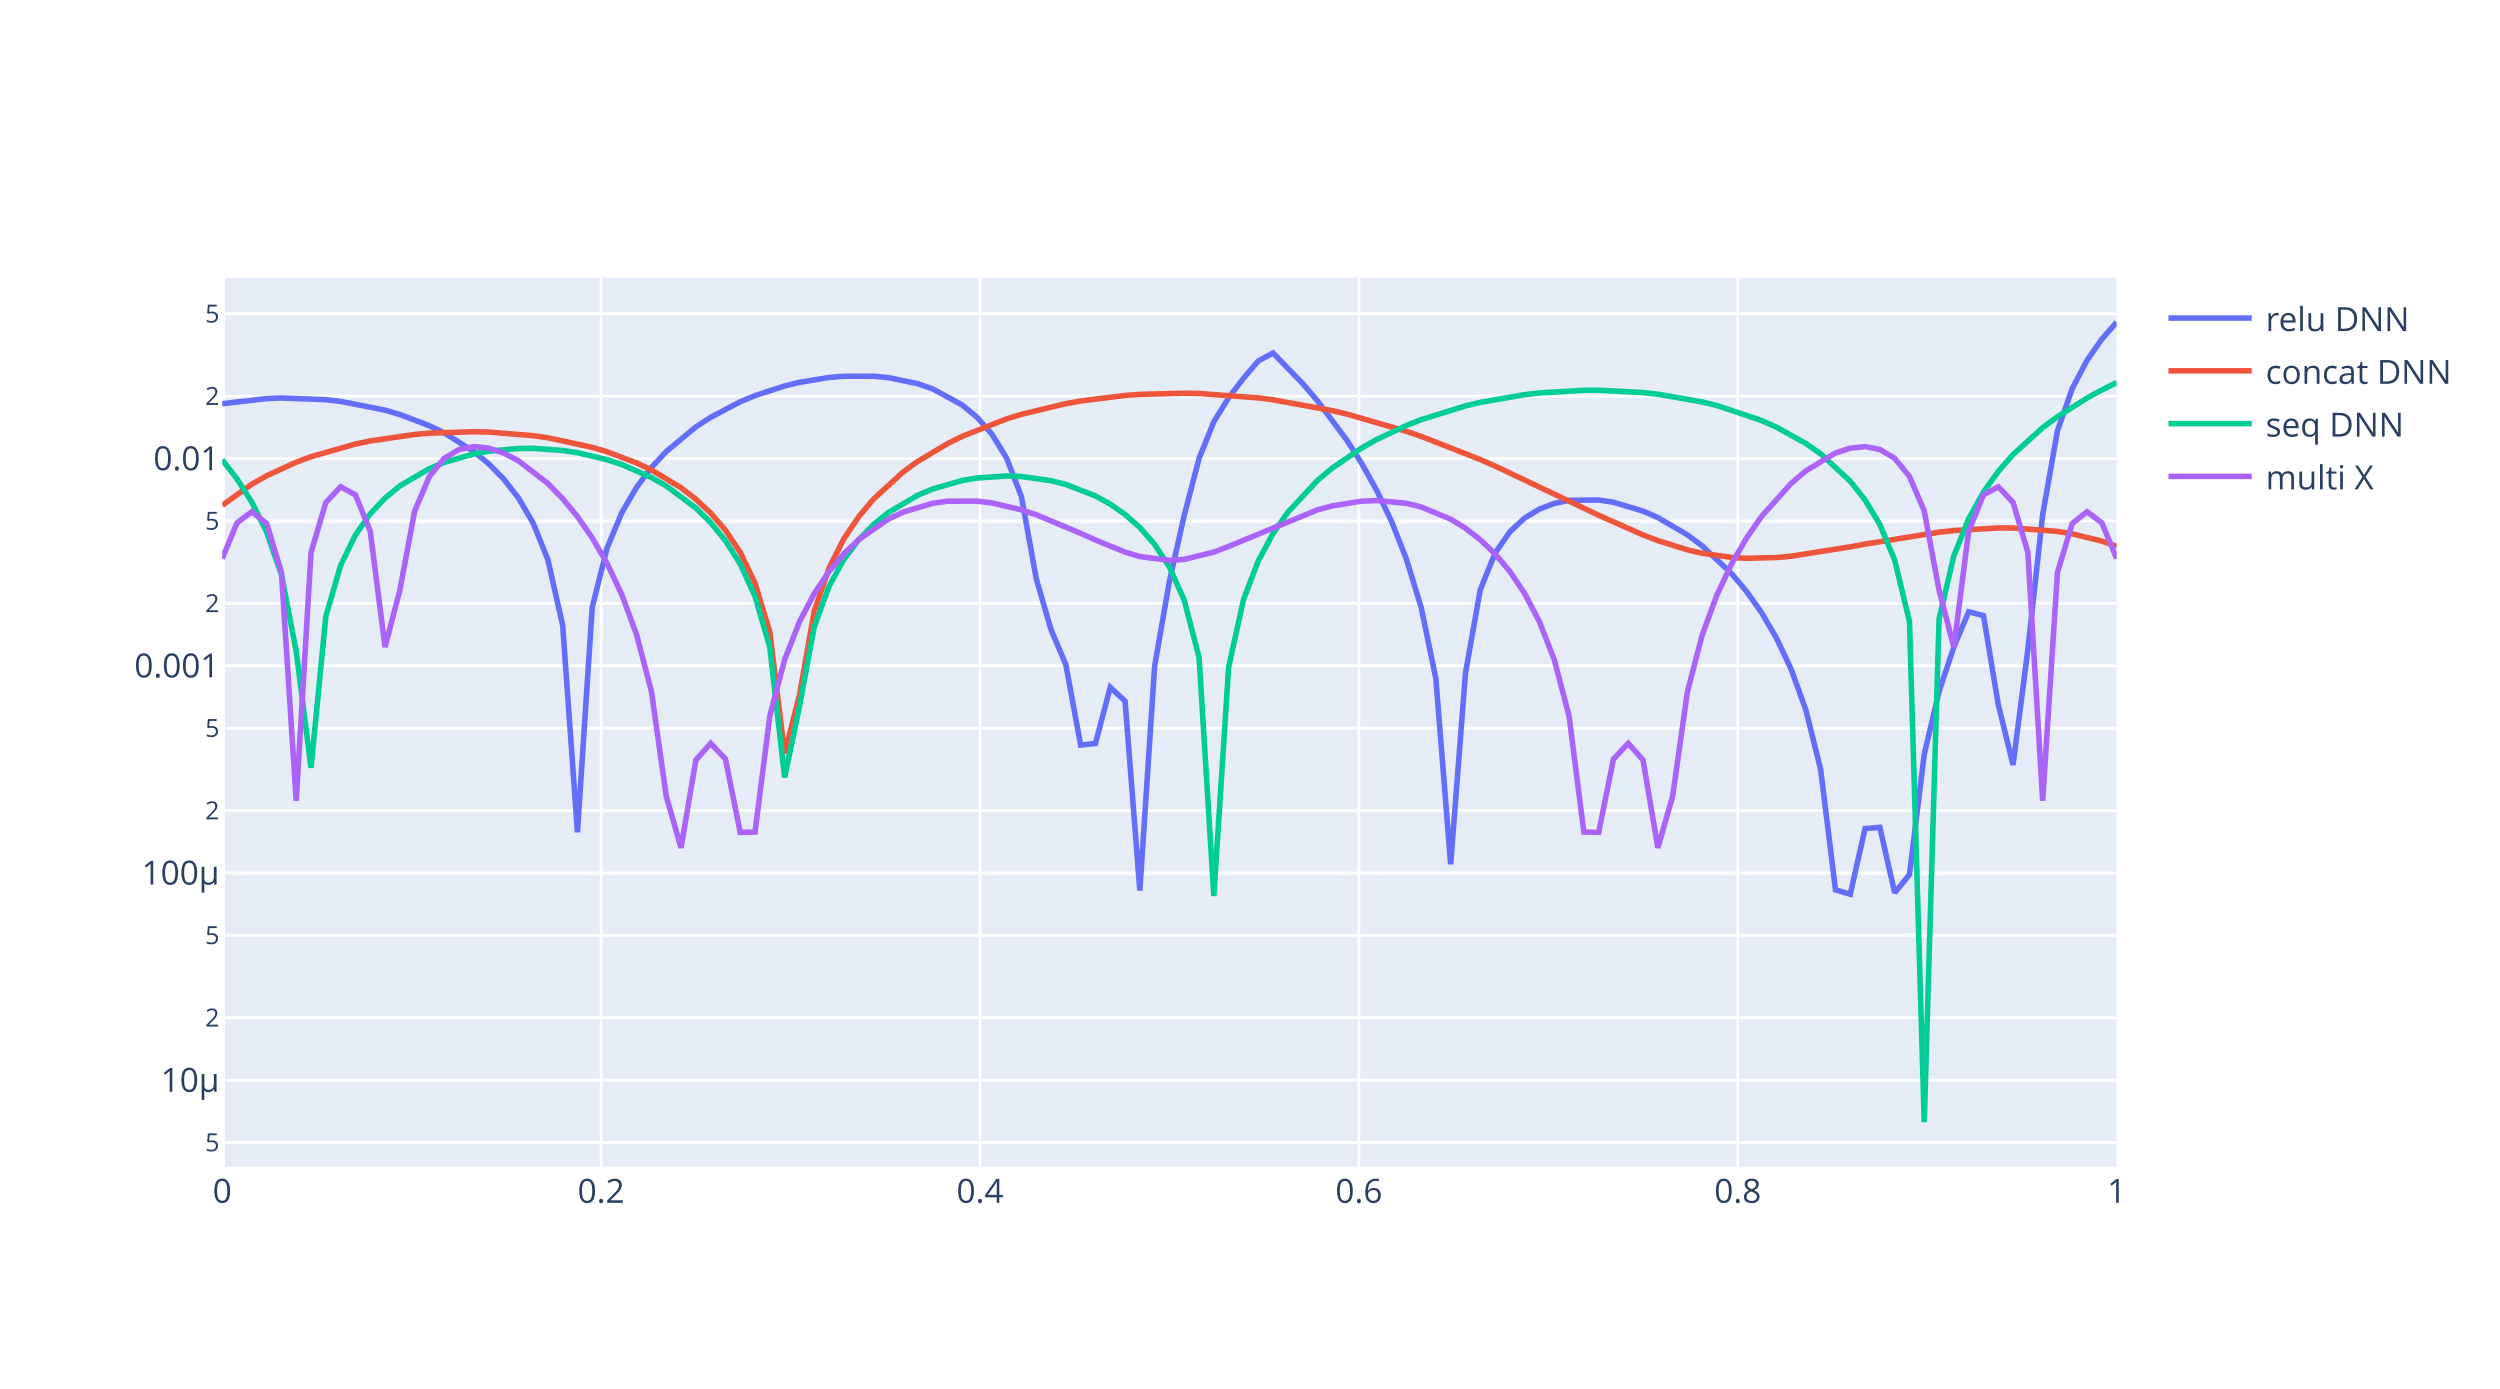
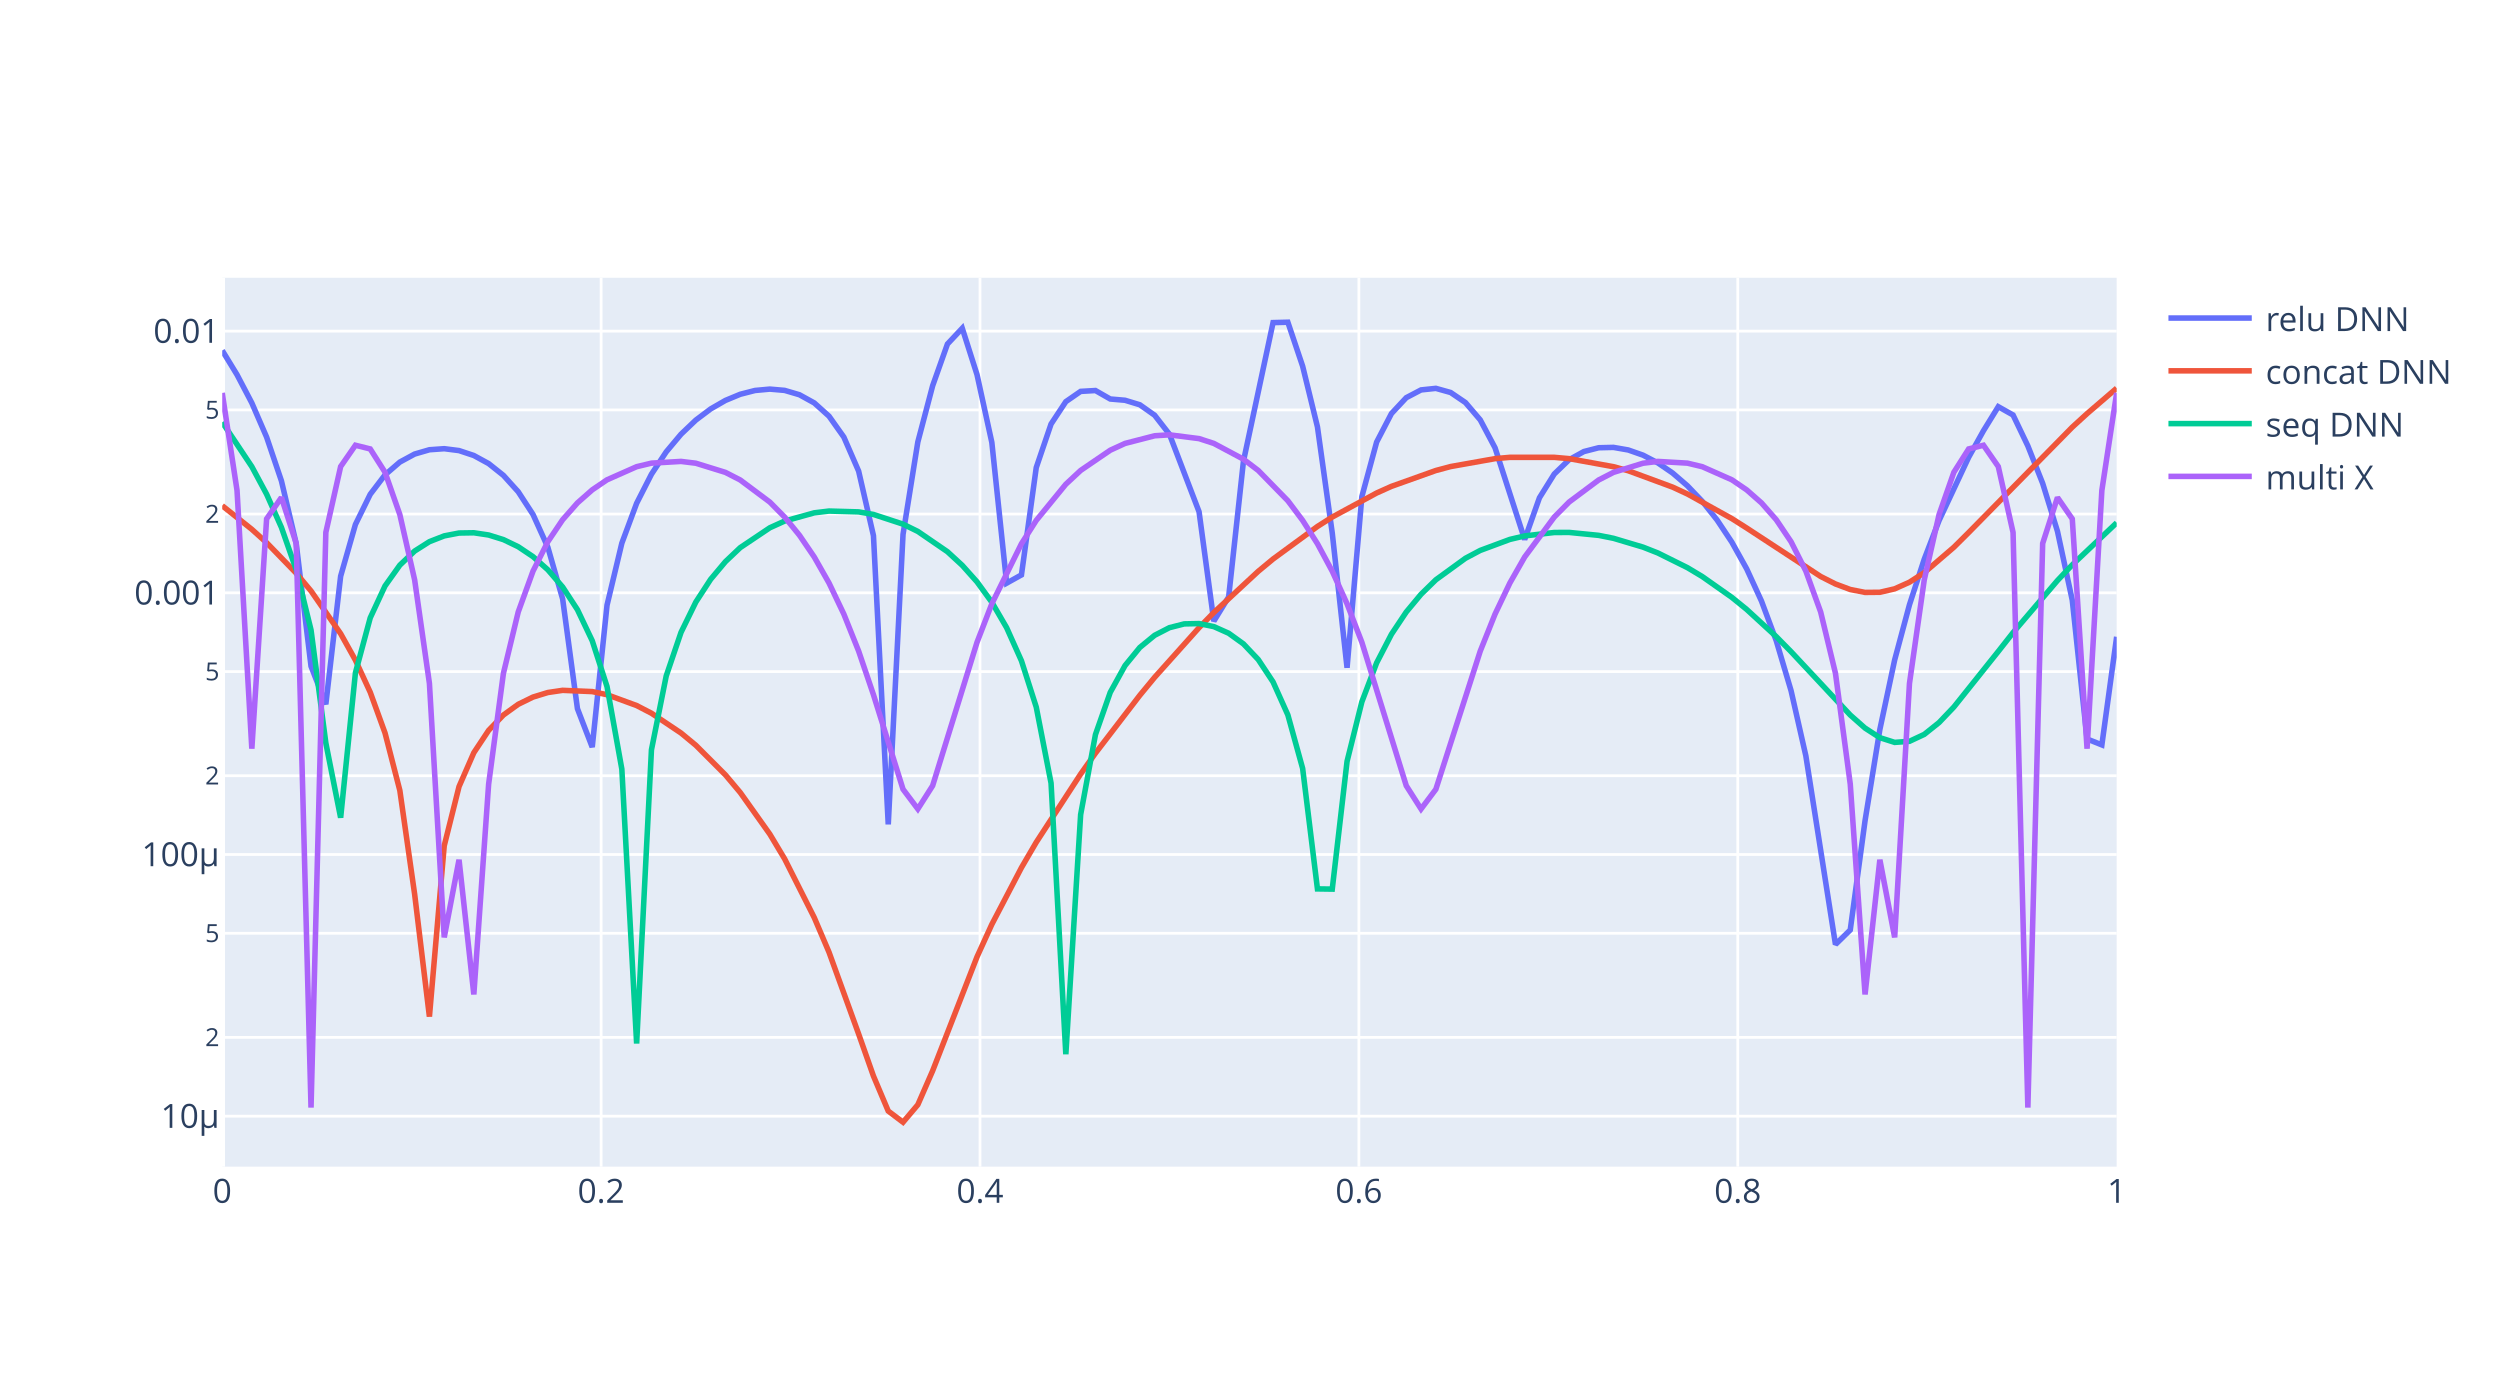
<svg xmlns="http://www.w3.org/2000/svg" class="main-svg" width="900" height="500" viewBox="0 0 900 500">
  <rect x="0" y="0" width="900" height="500" style="fill: rgb(255, 255, 255); fill-opacity: 1;" />
-   <defs id="defs-dfa56a">
+   <defs id="defs-b5cc81">
    <g class="clips">
-       <clipPath id="clipdfa56axyplot" class="plotclip">
+       <clipPath id="clipb5cc81xyplot" class="plotclip">
        <rect width="682" height="320" />
      </clipPath>
-       <clipPath class="axesclip" id="clipdfa56ax">
+       <clipPath class="axesclip" id="clipb5cc81x">
        <rect x="80" y="0" width="682" height="500" />
      </clipPath>
-       <clipPath class="axesclip" id="clipdfa56ay">
+       <clipPath class="axesclip" id="clipb5cc81y">
        <rect x="0" y="100" width="900" height="320" />
      </clipPath>
-       <clipPath class="axesclip" id="clipdfa56axy">
+       <clipPath class="axesclip" id="clipb5cc81xy">
        <rect x="80" y="100" width="682" height="320" />
      </clipPath>
    </g>
    <g class="gradients" />
  </defs>
  <g class="bglayer">
    <rect class="bg" x="80" y="100" width="682" height="320" style="fill: rgb(229, 236, 246); fill-opacity: 1; stroke-width: 0;" />
  </g>
  <g class="layer-below">
    <g class="imagelayer" />
    <g class="shapelayer" />
  </g>
  <g class="cartesianlayer">
    <g class="subplot xy">
      <g class="layer-subplot">
        <g class="shapelayer" />
        <g class="imagelayer" />
      </g>
      <g class="gridlayer">
        <g class="x">
          <path class="xgrid crisp" transform="translate(216.4,0)" d="M0,100v320" style="stroke: rgb(255, 255, 255); stroke-opacity: 1; stroke-width: 1px;" />
          <path class="xgrid crisp" transform="translate(352.8,0)" d="M0,100v320" style="stroke: rgb(255, 255, 255); stroke-opacity: 1; stroke-width: 1px;" />
          <path class="xgrid crisp" transform="translate(489.2,0)" d="M0,100v320" style="stroke: rgb(255, 255, 255); stroke-opacity: 1; stroke-width: 1px;" />
          <path class="xgrid crisp" transform="translate(625.6,0)" d="M0,100v320" style="stroke: rgb(255, 255, 255); stroke-opacity: 1; stroke-width: 1px;" />
        </g>
        <g class="y">
-           <path class="ygrid crisp" transform="translate(0,411.3)" d="M80,0h682" style="stroke: rgb(255, 255, 255); stroke-opacity: 1; stroke-width: 1px;" />
-           <path class="ygrid crisp" transform="translate(0,388.85)" d="M80,0h682" style="stroke: rgb(255, 255, 255); stroke-opacity: 1; stroke-width: 1px;" />
-           <path class="ygrid crisp" transform="translate(0,366.4)" d="M80,0h682" style="stroke: rgb(255, 255, 255); stroke-opacity: 1; stroke-width: 1px;" />
-           <path class="ygrid crisp" transform="translate(0,336.71)" d="M80,0h682" style="stroke: rgb(255, 255, 255); stroke-opacity: 1; stroke-width: 1px;" />
-           <path class="ygrid crisp" transform="translate(0,314.26)" d="M80,0h682" style="stroke: rgb(255, 255, 255); stroke-opacity: 1; stroke-width: 1px;" />
-           <path class="ygrid crisp" transform="translate(0,291.81)" d="M80,0h682" style="stroke: rgb(255, 255, 255); stroke-opacity: 1; stroke-width: 1px;" />
-           <path class="ygrid crisp" transform="translate(0,262.13)" d="M80,0h682" style="stroke: rgb(255, 255, 255); stroke-opacity: 1; stroke-width: 1px;" />
-           <path class="ygrid crisp" transform="translate(0,239.67)" d="M80,0h682" style="stroke: rgb(255, 255, 255); stroke-opacity: 1; stroke-width: 1px;" />
-           <path class="ygrid crisp" transform="translate(0,217.22)" d="M80,0h682" style="stroke: rgb(255, 255, 255); stroke-opacity: 1; stroke-width: 1px;" />
-           <path class="ygrid crisp" transform="translate(0,187.54)" d="M80,0h682" style="stroke: rgb(255, 255, 255); stroke-opacity: 1; stroke-width: 1px;" />
-           <path class="ygrid crisp" transform="translate(0,165.08)" d="M80,0h682" style="stroke: rgb(255, 255, 255); stroke-opacity: 1; stroke-width: 1px;" />
-           <path class="ygrid crisp" transform="translate(0,142.63)" d="M80,0h682" style="stroke: rgb(255, 255, 255); stroke-opacity: 1; stroke-width: 1px;" />
-           <path class="ygrid crisp" transform="translate(0,112.95)" d="M80,0h682" style="stroke: rgb(255, 255, 255); stroke-opacity: 1; stroke-width: 1px;" />
+           <path class="ygrid crisp" transform="translate(0,401.82)" d="M80,0h682" style="stroke: rgb(255, 255, 255); stroke-opacity: 1; stroke-width: 1px;" />
+           <path class="ygrid crisp" transform="translate(0,373.46)" d="M80,0h682" style="stroke: rgb(255, 255, 255); stroke-opacity: 1; stroke-width: 1px;" />
+           <path class="ygrid crisp" transform="translate(0,335.98)" d="M80,0h682" style="stroke: rgb(255, 255, 255); stroke-opacity: 1; stroke-width: 1px;" />
+           <path class="ygrid crisp" transform="translate(0,307.62)" d="M80,0h682" style="stroke: rgb(255, 255, 255); stroke-opacity: 1; stroke-width: 1px;" />
+           <path class="ygrid crisp" transform="translate(0,279.26)" d="M80,0h682" style="stroke: rgb(255, 255, 255); stroke-opacity: 1; stroke-width: 1px;" />
+           <path class="ygrid crisp" transform="translate(0,241.77)" d="M80,0h682" style="stroke: rgb(255, 255, 255); stroke-opacity: 1; stroke-width: 1px;" />
+           <path class="ygrid crisp" transform="translate(0,213.42)" d="M80,0h682" style="stroke: rgb(255, 255, 255); stroke-opacity: 1; stroke-width: 1px;" />
+           <path class="ygrid crisp" transform="translate(0,185.06)" d="M80,0h682" style="stroke: rgb(255, 255, 255); stroke-opacity: 1; stroke-width: 1px;" />
+           <path class="ygrid crisp" transform="translate(0,147.57)" d="M80,0h682" style="stroke: rgb(255, 255, 255); stroke-opacity: 1; stroke-width: 1px;" />
+           <path class="ygrid crisp" transform="translate(0,119.21)" d="M80,0h682" style="stroke: rgb(255, 255, 255); stroke-opacity: 1; stroke-width: 1px;" />
        </g>
      </g>
      <g class="zerolinelayer">
        <path class="xzl zl crisp" transform="translate(80,0)" d="M0,100v320" style="stroke: rgb(255, 255, 255); stroke-opacity: 1; stroke-width: 2px;" />
      </g>
      <path class="xlines-below" />
      <path class="ylines-below" />
      <g class="overlines-below" />
      <g class="xaxislayer-below" />
      <g class="yaxislayer-below" />
      <g class="overaxes-below" />
-       <g class="plot" transform="translate(80, 100)" clip-path="url('#clipdfa56axyplot')">
+       <g class="plot" transform="translate(80, 100)" clip-path="url('#clipb5cc81xyplot')">
        <g class="scatterlayer mlayer">
-           <g class="trace scatter trace870545" style="stroke-miterlimit: 2; opacity: 1;">
-             <g class="fills" />
-             <g class="errorbars" />
-             <g class="lines">
-               <path class="js-line" d="M0,45.33L15.98,43.48L21.31,43.28L37.3,43.89L42.63,44.5L58.61,47.66L63.94,49.22L74.59,53.27L79.92,55.85L90.58,62.56L95.91,66.95L101.23,72.34L106.56,79.16L111.89,88.23L117.22,101.43L122.55,125.07L127.88,199.64L133.2,118.63L138.53,97.34L143.86,84.54L149.19,75.38L154.52,68.29L159.84,62.55L170.5,53.7L175.83,50.23L186.48,44.64L191.81,42.42L202.47,38.94L207.8,37.64L218.45,35.89L223.78,35.44L234.44,35.44L239.77,35.94L250.42,38.15L255.75,40L266.41,45.8L271.73,50.22L277.06,56.27L282.39,64.95L287.72,78.8L293.05,108.33L298.38,126.69L303.7,139.27L309.03,168.23L314.36,167.64L319.69,147.43L325.02,152.38L330.34,220.61L335.67,139.79L341,109.19L346.33,85.5L351.66,65.06L356.98,51.81L362.31,43.18L367.64,36.2L372.97,29.95L378.3,27.07L388.95,38.09L394.28,44.3L404.94,58.57L410.27,66.95L415.59,76.5L420.92,87.63L426.25,101.12L431.58,118.53L436.91,144.29L442.23,211.16L447.56,142.39L452.89,112.3L458.22,99.16L463.55,91.44L468.88,86.49L474.2,83.26L479.53,81.24L484.86,80.12L495.52,80L500.84,80.82L511.5,83.99L516.83,86.32L527.48,92.56L532.81,96.54L543.47,106.61L548.8,112.97L554.13,120.5L559.45,129.57L564.78,140.84L570.11,155.59L575.44,177.05L580.77,220.33L586.09,221.94L591.42,198.28L596.75,197.86L602.08,221.4L607.41,214.84L612.73,171.53L618.06,148.96L623.39,132.91L628.72,120.25L634.05,121.61L639.38,153.65L644.7,175.35L650.03,133.83L655.36,85.25L660.69,55.04L666.02,39.86L671.34,29.7L676.67,22.08L682,16" style="vector-effect: non-scaling-stroke; fill: none; stroke: rgb(99, 110, 250); stroke-opacity: 1; stroke-width: 2px; opacity: 1;" />
-             </g>
-             <g class="points" />
-             <g class="text" />
-           </g>
-           <g class="trace scatter trace88d7f9" style="stroke-miterlimit: 2; opacity: 1;">
-             <g class="fills" />
-             <g class="errorbars" />
-             <g class="lines">
-               <path class="js-line" d="M0,81.93L10.66,74.3L15.98,71.28L26.64,66.39L31.97,64.4L47.95,59.85L53.28,58.74L69.27,56.4L74.59,55.93L90.58,55.42L95.91,55.54L111.89,56.84L117.22,57.6L133.2,61.05L138.53,62.64L149.19,66.66L154.52,69.18L165.17,75.59L170.5,79.71L175.83,84.69L181.16,90.87L186.48,98.86L191.81,109.93L197.14,127.55L202.47,171.28L207.8,150.26L213.13,119.98L218.45,104.48L223.78,93.98L229.11,86.05L234.44,79.7L245.09,69.95L250.42,66.08L261.08,59.72L266.41,57.08L282.39,50.79L287.72,49.15L303.7,45.31L309.03,44.36L325.02,42.36L330.34,41.97L346.33,41.55L351.66,41.65L372.97,43.24L378.3,43.93L399.61,47.83L404.94,49.09L426.25,55.27L431.58,57.09L452.89,65.44L458.22,67.77L490.19,82.95L495.52,85.5L511.5,92.58L516.83,94.61L527.48,97.95L532.81,99.18L543.47,100.7L548.8,100.99L559.45,100.72L564.78,100.23L586.09,96.87L591.42,95.88L618.06,91.58L623.39,91L639.38,90.06L644.7,90.08L660.69,91.3L666.02,92.18L676.67,94.81L682,96.67" style="vector-effect: non-scaling-stroke; fill: none; stroke: rgb(239, 85, 59); stroke-opacity: 1; stroke-width: 2px; opacity: 1;" />
-             </g>
-             <g class="points" />
-             <g class="text" />
-           </g>
-           <g class="trace scatter trace0d055a" style="stroke-miterlimit: 2; opacity: 1;">
-             <g class="fills" />
-             <g class="errorbars" />
-             <g class="lines">
-               <path class="js-line" d="M0,65.54L5.33,72.42L10.66,80.79L15.98,91.56L21.31,106.85L26.64,134.47L31.97,176.41L37.3,121.91L42.63,103.55L47.95,92.6L53.28,85L58.61,79.33L63.94,74.93L74.59,68.69L79.92,66.48L90.58,63.41L95.91,62.44L106.56,61.46L111.89,61.41L122.55,62.16L127.88,62.97L138.53,65.49L143.86,67.24L154.52,71.91L159.84,74.94L170.5,82.87L175.83,88.11L181.16,94.63L186.48,103.04L191.81,114.66L197.14,133.08L202.47,179.86L207.8,154.33L213.13,125.66L218.45,111.07L223.78,101.41L229.11,94.33L234.44,88.87L239.77,84.54L250.42,78.27L255.75,76.03L266.41,72.98L271.73,72.07L282.39,71.36L287.72,71.55L298.38,73.04L303.7,74.4L314.36,78.54L319.69,81.49L325.02,85.2L330.34,89.91L335.67,95.99L341,104.19L346.33,116.09L351.66,136.65L356.98,222.57L362.31,140.19L367.64,115.95L372.97,101.96L378.3,92.06L383.63,84.41L394.28,72.97L399.61,68.51L410.27,61.23L415.59,58.23L426.25,53.2L431.58,51.09L447.56,46.12L452.89,44.86L468.88,42.07L474.2,41.46L490.19,40.52L495.52,40.5L511.5,41.33L516.83,41.91L532.81,44.7L538.14,46.01L554.13,51.37L559.45,53.74L570.11,59.65L575.44,63.39L586.09,73.22L591.42,79.97L596.75,88.85L602.08,101.59L607.41,123.72L612.73,304L618.06,122.8L623.39,100.11L628.72,86.72L634.05,77.16L639.38,69.72L644.7,63.61L655.36,53.96L660.69,50.01L671.34,43.29L676.67,40.39L682,37.73" style="vector-effect: non-scaling-stroke; fill: none; stroke: rgb(0, 204, 150); stroke-opacity: 1; stroke-width: 2px; opacity: 1;" />
-             </g>
-             <g class="points" />
-             <g class="text" />
-           </g>
-           <g class="trace scatter traceec8958" style="stroke-miterlimit: 2; opacity: 1;">
-             <g class="fills" />
-             <g class="errorbars" />
-             <g class="lines">
-               <path class="js-line" d="M0,101.09L5.33,88.23L10.66,84.22L15.98,88.42L21.31,106.05L26.64,188.28L31.97,98.9L37.3,80.87L42.63,75.24L47.95,78.14L53.28,91.21L58.61,132.96L63.94,112.47L69.27,83.97L74.59,71.5L79.92,65L85.25,61.81L90.58,60.79L95.91,61.32L101.23,63.07L106.56,65.83L117.22,74.04L122.55,79.5L127.88,85.96L133.2,93.62L138.53,102.8L143.86,114.07L149.19,128.55L154.52,148.96L159.84,186.59L165.17,205.23L170.5,173.64L175.83,167.6L181.16,173.26L186.48,199.65L191.81,199.55L197.14,157.72L202.47,137.47L207.8,123.83L213.13,113.67L218.45,105.73L223.78,99.39L229.11,94.28L239.77,86.9L245.09,84.37L255.75,81.19L261.08,80.44L271.73,80.41L277.06,81.06L287.72,83.55L293.05,85.31L309.03,92L314.36,94.41L325.02,98.74L330.34,100.35L341,101.74L346.33,101.38L356.98,98.74L362.31,96.7L394.28,83.55L399.61,82.12L410.27,80.41L415.59,80.19L426.25,81.19L431.58,82.49L442.23,86.9L447.56,90.17L452.89,94.28L458.22,99.39L463.55,105.73L468.88,113.67L474.2,123.83L479.53,137.47L484.86,157.72L490.19,199.55L495.52,199.65L500.84,173.26L506.17,167.6L511.5,173.64L516.83,205.23L522.16,186.59L527.48,148.96L532.81,128.55L538.14,114.07L543.47,102.8L548.8,93.62L554.13,85.96L564.78,74.04L570.11,69.5L580.77,63.07L586.09,61.32L591.42,60.79L596.75,61.81L602.08,65L607.41,71.5L612.73,83.97L618.06,112.47L623.39,132.96L628.72,91.21L634.05,78.14L639.38,75.24L644.7,80.87L650.03,98.9L655.36,188.28L660.69,106.05L666.02,88.42L671.34,84.22L676.67,88.23L682,101.09" style="vector-effect: non-scaling-stroke; fill: none; stroke: rgb(171, 99, 250); stroke-opacity: 1; stroke-width: 2px; opacity: 1;" />
+           <g class="trace scatter trace5b2fd8" style="stroke-miterlimit: 2; opacity: 1;">
+             <g class="fills" />
+             <g class="errorbars" />
+             <g class="lines">
+               <path class="js-line" d="M0,26.17L5.33,34.9L10.66,45.07L15.98,57.36L21.31,73.11L26.64,95.71L31.97,139.85L37.3,153.53L42.63,107.43L47.95,88.81L53.28,77.95L58.61,70.95L63.94,66.35L69.27,63.46L74.59,61.91L79.92,61.53L85.25,62.21L90.58,63.98L95.91,66.89L101.23,71.13L106.56,77.03L111.89,85.22L117.22,96.99L122.55,115.62L127.88,155.13L133.2,168.96L138.53,117.87L143.86,95.55L149.19,81.18L154.52,70.72L159.84,62.67L165.17,56.31L170.5,51.23L175.83,47.22L181.16,44.15L186.48,41.94L191.81,40.57L197.14,40.08L202.47,40.54L207.8,42.11L213.13,45.05L218.45,49.83L223.78,57.35L229.11,69.61L234.44,92.82L239.77,196.78L245.09,92.38L250.42,59.11L255.75,38.87L261.08,23.85L266.41,18.17L271.73,34.88L277.06,59.27L282.39,109.93L287.72,106.96L293.05,68.33L298.38,52.65L303.7,44.59L309.03,40.9L314.36,40.59L319.69,43.64L325.02,44.1L330.34,45.72L335.67,49.48L341,56.33L351.66,84.23L356.98,123.62L362.31,114.92L367.64,66.04L378.3,16.14L383.63,16L388.95,31.83L394.28,53.66L399.61,91.9L404.94,140.39L410.27,78.77L415.59,59.14L420.92,48.88L426.25,43.17L431.58,40.37L436.91,39.81L442.23,41.3L447.56,44.92L452.89,51.16L458.22,61.22L468.88,94.23L474.2,79.2L479.53,70.65L484.86,65.51L490.19,62.56L495.52,61.19L500.84,61.06L506.17,61.99L511.5,63.86L516.83,66.64L522.16,70.3L527.48,74.89L532.81,80.47L538.14,87.18L543.47,95.19L548.8,104.78L554.13,116.38L559.45,130.65L564.78,148.63L570.11,172.13L580.77,240L586.09,234.79L591.42,195.44L596.75,162.61L602.08,137.56L607.41,117.69L612.73,101.31L618.06,87.39L628.72,64.62L634.05,55.06L639.38,46.41L644.7,49.4L650.03,60.54L655.36,74.01L660.69,91.27L666.02,116.09L671.34,166.04L676.67,168.16L682,129.25" style="vector-effect: non-scaling-stroke; fill: none; stroke: rgb(99, 110, 250); stroke-opacity: 1; stroke-width: 2px; opacity: 1;" />
+             </g>
+             <g class="points" />
+             <g class="text" />
+           </g>
+           <g class="trace scatter trace39fffd" style="stroke-miterlimit: 2; opacity: 1;">
+             <g class="fills" />
+             <g class="errorbars" />
+             <g class="lines">
+               <path class="js-line" d="M0,82.05L10.66,90.56L15.98,95.36L26.64,106.36L31.97,112.75L42.63,128.12L47.95,137.66L53.28,149.2L58.61,163.88L63.94,184.55L69.27,221.92L74.59,265.98L79.92,204.47L85.25,183.17L90.58,170.97L95.91,162.93L101.23,157.4L106.56,153.55L111.89,150.94L117.22,149.31L122.55,148.52L133.2,148.97L138.53,150.09L149.19,154L154.52,156.76L165.17,163.89L170.5,168.3L181.16,178.97L186.48,185.3L197.14,200.3L202.47,209.2L213.13,230.34L218.45,242.81L229.11,272.24L234.44,287.37L239.77,299.98L245.09,304L250.42,297.7L255.75,285.49L271.73,244.46L277.06,232.77L287.72,212.35L293.05,203.22L309.03,178.66L314.36,171.14L330.34,150.3L335.67,143.84L351.66,125.96L356.98,120.5L372.97,105.67L378.3,101.25L394.28,89.53L399.61,86.14L415.59,77.48L420.92,75.09L436.91,69.38L442.23,67.96L458.22,65.11L463.55,64.64L479.53,64.64L484.86,65.11L500.84,68.01L506.17,69.47L522.16,75.37L527.48,77.84L543.47,86.7L548.8,90.08L575.44,107.53L580.77,110.23L586.09,112.22L591.42,113.27L596.75,113.22L602.08,111.98L607.41,109.59L612.73,106.16L623.39,97.01L628.72,91.71L666.02,53.77L671.34,48.91L682,39.75" style="vector-effect: non-scaling-stroke; fill: none; stroke: rgb(239, 85, 59); stroke-opacity: 1; stroke-width: 2px; opacity: 1;" />
+             </g>
+             <g class="points" />
+             <g class="text" />
+           </g>
+           <g class="trace scatter trace2e02a8" style="stroke-miterlimit: 2; opacity: 1;">
+             <g class="fills" />
+             <g class="errorbars" />
+             <g class="lines">
+               <path class="js-line" d="M0,52L10.66,68L15.98,77.91L21.31,89.86L26.64,105.12L31.97,126.81L37.3,167.49L42.63,194.37L47.95,142.23L53.28,122.43L58.61,110.94L63.94,103.45L69.27,98.38L74.59,95L79.92,92.92L85.25,91.89L90.58,91.8L95.91,92.6L101.23,94.26L106.56,96.82L111.89,100.39L117.22,105.12L122.55,111.32L127.88,119.49L133.2,130.66L138.53,147.17L143.86,176.88L149.19,275.67L154.52,169.94L159.84,143.34L165.17,127.65L170.5,116.74L175.83,108.55L181.16,102.19L186.48,97.15L197.14,90L202.47,87.58L213.13,84.62L218.45,83.98L229.11,84.28L234.44,85.2L245.09,88.69L250.42,91.31L261.08,98.61L266.41,103.52L271.73,109.48L277.06,116.81L282.39,125.98L287.72,137.89L293.05,154.55L298.38,181.91L303.7,279.52L309.03,193.27L314.36,164.45L319.69,149.25L325.02,139.6L330.34,133.08L335.67,128.71L341,125.96L346.33,124.6L351.66,124.49L356.98,125.58L362.31,127.96L367.64,131.8L372.97,137.44L378.3,145.5L383.63,157.37L388.95,176.64L394.28,220L399.61,220.08L404.94,174.09L410.27,152.66L415.59,138.63L420.92,128.33L426.25,120.33L431.58,113.93L436.91,108.72L447.56,100.98L452.89,98.15L463.55,94.19L468.88,92.93L479.53,91.7L484.86,91.67L495.52,92.73L500.84,93.79L511.5,96.97L516.83,99.07L527.48,104.36L532.81,107.55L543.47,115.06L548.8,119.39L559.45,129.18L564.78,134.6L586.09,157.41L591.42,162.12L596.75,165.56L602.08,167.26L607.41,166.87L612.73,164.38L618.06,160.12L623.39,154.53L639.38,134.51L644.7,127.74L660.69,108.98L666.02,103.34L682,88.2" style="vector-effect: non-scaling-stroke; fill: none; stroke: rgb(0, 204, 150); stroke-opacity: 1; stroke-width: 2px; opacity: 1;" />
+             </g>
+             <g class="points" />
+             <g class="text" />
+           </g>
+           <g class="trace scatter trace3de176" style="stroke-miterlimit: 2; opacity: 1;">
+             <g class="fills" />
+             <g class="errorbars" />
+             <g class="lines">
+               <path class="js-line" d="M0,41.45L5.33,76.54L10.66,169.52L15.98,86.8L21.31,79.09L26.64,95.64L31.97,298.74L37.3,91.67L42.63,67.96L47.95,60.29L53.28,61.62L58.61,70.01L63.94,85.25L69.27,108.75L74.59,146.02L79.92,237.46L85.25,209.51L90.58,258L95.91,182.26L101.23,142.4L106.56,120.31L111.89,105.59L117.22,95.02L122.55,87.1L127.88,81.04L133.2,76.35L138.53,72.73L149.19,68.01L154.52,66.73L165.17,66.11L170.5,66.76L181.16,70.06L186.48,72.79L197.14,80.75L202.47,86.15L207.8,92.69L213.13,100.52L218.45,109.89L223.78,121.07L229.11,134.4L234.44,150.09L245.09,184.13L250.42,191.23L255.75,182.85L261.08,165.62L271.73,131.22L277.06,117.37L287.72,95.74L293.05,87.35L303.7,74.32L309.03,69.36L319.69,62.08L325.02,59.63L335.67,56.88L341,56.54L351.66,57.9L356.98,59.63L367.64,65.31L372.97,69.36L383.63,80.27L388.95,87.35L394.28,95.74L399.61,105.65L404.94,117.37L410.27,131.22L420.92,165.62L426.25,182.85L431.58,191.23L436.91,184.13L452.89,134.4L458.22,121.07L463.55,109.89L468.88,100.52L479.53,86.15L484.86,80.75L495.52,72.79L500.84,70.06L511.5,66.76L516.83,66.11L527.48,66.73L532.81,68.01L543.47,72.73L548.8,76.35L554.13,81.04L559.45,87.1L564.78,95.02L570.11,105.59L575.44,120.31L580.77,142.4L586.09,182.26L591.42,258L596.75,209.51L602.08,237.46L607.41,146.02L612.73,108.75L618.06,85.25L623.39,70.01L628.72,61.62L634.05,60.29L639.38,67.96L644.7,91.67L650.03,298.74L655.36,95.64L660.69,79.09L666.02,86.8L671.34,169.52L676.67,76.54L682,41.45" style="vector-effect: non-scaling-stroke; fill: none; stroke: rgb(171, 99, 250); stroke-opacity: 1; stroke-width: 2px; opacity: 1;" />
            </g>
            <g class="points" />
            <g class="text" />
          </g>
        </g>
      </g>
      <g class="overplot" />
      <path class="xlines-above crisp" d="M0,0" style="fill: none;" />
      <path class="ylines-above crisp" d="M0,0" style="fill: none;" />
      <g class="overlines-above" />
      <g class="xaxislayer-above">
        <g class="xtick">
          <text text-anchor="middle" x="0" y="433" transform="translate(80,0)" style="font-family: 'Open Sans', verdana, arial, sans-serif; font-size: 12px; fill: rgb(42, 63, 95); fill-opacity: 1; white-space: pre;">0</text>
        </g>
        <g class="xtick">
          <text text-anchor="middle" x="0" y="433" transform="translate(216.4,0)" style="font-family: 'Open Sans', verdana, arial, sans-serif; font-size: 12px; fill: rgb(42, 63, 95); fill-opacity: 1; white-space: pre;">0.2</text>
        </g>
        <g class="xtick">
          <text text-anchor="middle" x="0" y="433" transform="translate(352.8,0)" style="font-family: 'Open Sans', verdana, arial, sans-serif; font-size: 12px; fill: rgb(42, 63, 95); fill-opacity: 1; white-space: pre;">0.4</text>
        </g>
        <g class="xtick">
          <text text-anchor="middle" x="0" y="433" transform="translate(489.2,0)" style="font-family: 'Open Sans', verdana, arial, sans-serif; font-size: 12px; fill: rgb(42, 63, 95); fill-opacity: 1; white-space: pre;">0.6</text>
        </g>
        <g class="xtick">
          <text text-anchor="middle" x="0" y="433" transform="translate(625.6,0)" style="font-family: 'Open Sans', verdana, arial, sans-serif; font-size: 12px; fill: rgb(42, 63, 95); fill-opacity: 1; white-space: pre;">0.8</text>
        </g>
        <g class="xtick">
          <text text-anchor="middle" x="0" y="433" transform="translate(762,0)" style="font-family: 'Open Sans', verdana, arial, sans-serif; font-size: 12px; fill: rgb(42, 63, 95); fill-opacity: 1; white-space: pre;">1</text>
        </g>
      </g>
      <g class="yaxislayer-above">
        <g class="ytick">
-           <text text-anchor="end" x="79" y="3.15" transform="translate(0,411.3)" style="font-family: 'Open Sans', verdana, arial, sans-serif; font-size: 9px; fill: rgb(42, 63, 95); fill-opacity: 1; white-space: pre;">5</text>
-         </g>
-         <g class="ytick">
-           <text text-anchor="end" x="79" y="4.2" transform="translate(0,388.85)" style="font-family: 'Open Sans', verdana, arial, sans-serif; font-size: 12px; fill: rgb(42, 63, 95); fill-opacity: 1; white-space: pre;">10μ</text>
-         </g>
-         <g class="ytick">
-           <text text-anchor="end" x="79" y="3.15" transform="translate(0,366.4)" style="font-family: 'Open Sans', verdana, arial, sans-serif; font-size: 9px; fill: rgb(42, 63, 95); fill-opacity: 1; white-space: pre;">2</text>
-         </g>
-         <g class="ytick">
-           <text text-anchor="end" x="79" y="3.15" transform="translate(0,336.71)" style="font-family: 'Open Sans', verdana, arial, sans-serif; font-size: 9px; fill: rgb(42, 63, 95); fill-opacity: 1; white-space: pre;">5</text>
-         </g>
-         <g class="ytick">
-           <text text-anchor="end" x="79" y="4.2" transform="translate(0,314.26)" style="font-family: 'Open Sans', verdana, arial, sans-serif; font-size: 12px; fill: rgb(42, 63, 95); fill-opacity: 1; white-space: pre;">100μ</text>
-         </g>
-         <g class="ytick">
-           <text text-anchor="end" x="79" y="3.15" transform="translate(0,291.81)" style="font-family: 'Open Sans', verdana, arial, sans-serif; font-size: 9px; fill: rgb(42, 63, 95); fill-opacity: 1; white-space: pre;">2</text>
-         </g>
-         <g class="ytick">
-           <text text-anchor="end" x="79" y="3.15" transform="translate(0,262.13)" style="font-family: 'Open Sans', verdana, arial, sans-serif; font-size: 9px; fill: rgb(42, 63, 95); fill-opacity: 1; white-space: pre;">5</text>
-         </g>
-         <g class="ytick">
-           <text text-anchor="end" x="79" y="4.2" transform="translate(0,239.67)" style="font-family: 'Open Sans', verdana, arial, sans-serif; font-size: 12px; fill: rgb(42, 63, 95); fill-opacity: 1; white-space: pre;">0.001</text>
-         </g>
-         <g class="ytick">
-           <text text-anchor="end" x="79" y="3.15" transform="translate(0,217.22)" style="font-family: 'Open Sans', verdana, arial, sans-serif; font-size: 9px; fill: rgb(42, 63, 95); fill-opacity: 1; white-space: pre;">2</text>
-         </g>
-         <g class="ytick">
-           <text text-anchor="end" x="79" y="3.15" transform="translate(0,187.54)" style="font-family: 'Open Sans', verdana, arial, sans-serif; font-size: 9px; fill: rgb(42, 63, 95); fill-opacity: 1; white-space: pre;">5</text>
-         </g>
-         <g class="ytick">
-           <text text-anchor="end" x="79" y="4.2" transform="translate(0,165.08)" style="font-family: 'Open Sans', verdana, arial, sans-serif; font-size: 12px; fill: rgb(42, 63, 95); fill-opacity: 1; white-space: pre;">0.01</text>
-         </g>
-         <g class="ytick">
-           <text text-anchor="end" x="79" y="3.15" transform="translate(0,142.63)" style="font-family: 'Open Sans', verdana, arial, sans-serif; font-size: 9px; fill: rgb(42, 63, 95); fill-opacity: 1; white-space: pre;">2</text>
-         </g>
-         <g class="ytick">
-           <text text-anchor="end" x="79" y="3.15" transform="translate(0,112.95)" style="font-family: 'Open Sans', verdana, arial, sans-serif; font-size: 9px; fill: rgb(42, 63, 95); fill-opacity: 1; white-space: pre;">5</text>
+           <text text-anchor="end" x="79" y="4.2" transform="translate(0,401.82)" style="font-family: 'Open Sans', verdana, arial, sans-serif; font-size: 12px; fill: rgb(42, 63, 95); fill-opacity: 1; white-space: pre;">10μ</text>
+         </g>
+         <g class="ytick">
+           <text text-anchor="end" x="79" y="3.15" transform="translate(0,373.46)" style="font-family: 'Open Sans', verdana, arial, sans-serif; font-size: 9px; fill: rgb(42, 63, 95); fill-opacity: 1; white-space: pre;">2</text>
+         </g>
+         <g class="ytick">
+           <text text-anchor="end" x="79" y="3.15" transform="translate(0,335.98)" style="font-family: 'Open Sans', verdana, arial, sans-serif; font-size: 9px; fill: rgb(42, 63, 95); fill-opacity: 1; white-space: pre;">5</text>
+         </g>
+         <g class="ytick">
+           <text text-anchor="end" x="79" y="4.2" transform="translate(0,307.62)" style="font-family: 'Open Sans', verdana, arial, sans-serif; font-size: 12px; fill: rgb(42, 63, 95); fill-opacity: 1; white-space: pre;">100μ</text>
+         </g>
+         <g class="ytick">
+           <text text-anchor="end" x="79" y="3.15" transform="translate(0,279.26)" style="font-family: 'Open Sans', verdana, arial, sans-serif; font-size: 9px; fill: rgb(42, 63, 95); fill-opacity: 1; white-space: pre;">2</text>
+         </g>
+         <g class="ytick">
+           <text text-anchor="end" x="79" y="3.15" transform="translate(0,241.77)" style="font-family: 'Open Sans', verdana, arial, sans-serif; font-size: 9px; fill: rgb(42, 63, 95); fill-opacity: 1; white-space: pre;">5</text>
+         </g>
+         <g class="ytick">
+           <text text-anchor="end" x="79" y="4.2" transform="translate(0,213.42)" style="font-family: 'Open Sans', verdana, arial, sans-serif; font-size: 12px; fill: rgb(42, 63, 95); fill-opacity: 1; white-space: pre;">0.001</text>
+         </g>
+         <g class="ytick">
+           <text text-anchor="end" x="79" y="3.15" transform="translate(0,185.06)" style="font-family: 'Open Sans', verdana, arial, sans-serif; font-size: 9px; fill: rgb(42, 63, 95); fill-opacity: 1; white-space: pre;">2</text>
+         </g>
+         <g class="ytick">
+           <text text-anchor="end" x="79" y="3.15" transform="translate(0,147.57)" style="font-family: 'Open Sans', verdana, arial, sans-serif; font-size: 9px; fill: rgb(42, 63, 95); fill-opacity: 1; white-space: pre;">5</text>
+         </g>
+         <g class="ytick">
+           <text text-anchor="end" x="79" y="4.2" transform="translate(0,119.21)" style="font-family: 'Open Sans', verdana, arial, sans-serif; font-size: 12px; fill: rgb(42, 63, 95); fill-opacity: 1; white-space: pre;">0.01</text>
        </g>
      </g>
      <g class="overaxes-above" />
    </g>
  </g>
  <g class="polarlayer" />
  <g class="ternarylayer" />
  <g class="geolayer" />
  <g class="funnelarealayer" />
  <g class="pielayer" />
  <g class="treemaplayer" />
  <g class="sunburstlayer" />
  <g class="glimages" />
-   <defs id="topdefs-dfa56a">
+   <defs id="topdefs-b5cc81">
    <g class="clips" />
-     <clipPath id="legenddfa56a">
+     <clipPath id="legendb5cc81">
      <rect width="112" height="86" x="0" y="0" />
    </clipPath>
  </defs>
  <g class="layer-above">
    <g class="imagelayer" />
    <g class="shapelayer" />
  </g>
  <g class="infolayer">
    <g class="legend" pointer-events="all" transform="translate(775.64, 100)">
      <rect class="bg" shape-rendering="crispEdges" style="stroke: rgb(68, 68, 68); stroke-opacity: 1; fill: rgb(255, 255, 255); fill-opacity: 1; stroke-width: 0px;" width="112" height="86" x="0" y="0" />
-       <g class="scrollbox" transform="translate(0, 0)" clip-path="url('#legenddfa56a')">
+       <g class="scrollbox" transform="translate(0, 0)" clip-path="url('#legendb5cc81')">
        <g class="groups">
          <g class="traces" transform="translate(0, 14.5)" style="opacity: 1;">
            <text class="legendtext user-select-none" text-anchor="start" x="40" y="4.68" style="font-family: 'Open Sans', verdana, arial, sans-serif; font-size: 12px; fill: rgb(42, 63, 95); fill-opacity: 1; white-space: pre;">relu DNN</text>
            <g class="layers" style="opacity: 1;">
              <g class="legendfill" />
              <g class="legendlines">
                <path class="js-line" d="M5,0h30" style="fill: none; stroke: rgb(99, 110, 250); stroke-opacity: 1; stroke-width: 2px;" />
              </g>
              <g class="legendsymbols">
                <g class="legendpoints" />
              </g>
            </g>
            <rect class="legendtoggle" pointer-events="all" x="0" y="-9.5" width="106.906" height="19" style="cursor: pointer; fill: rgb(0, 0, 0); fill-opacity: 0;" />
          </g>
          <g class="traces" transform="translate(0, 33.5)" style="opacity: 1;">
            <text class="legendtext user-select-none" text-anchor="start" x="40" y="4.68" style="font-family: 'Open Sans', verdana, arial, sans-serif; font-size: 12px; fill: rgb(42, 63, 95); fill-opacity: 1; white-space: pre;">concat DNN</text>
            <g class="layers" style="opacity: 1;">
              <g class="legendfill" />
              <g class="legendlines">
                <path class="js-line" d="M5,0h30" style="fill: none; stroke: rgb(239, 85, 59); stroke-opacity: 1; stroke-width: 2px;" />
              </g>
              <g class="legendsymbols">
                <g class="legendpoints" />
              </g>
            </g>
            <rect class="legendtoggle" pointer-events="all" x="0" y="-9.5" width="106.906" height="19" style="cursor: pointer; fill: rgb(0, 0, 0); fill-opacity: 0;" />
          </g>
          <g class="traces" transform="translate(0, 52.5)" style="opacity: 1;">
            <text class="legendtext user-select-none" text-anchor="start" x="40" y="4.68" style="font-family: 'Open Sans', verdana, arial, sans-serif; font-size: 12px; fill: rgb(42, 63, 95); fill-opacity: 1; white-space: pre;">seq DNN</text>
            <g class="layers" style="opacity: 1;">
              <g class="legendfill" />
              <g class="legendlines">
                <path class="js-line" d="M5,0h30" style="fill: none; stroke: rgb(0, 204, 150); stroke-opacity: 1; stroke-width: 2px;" />
              </g>
              <g class="legendsymbols">
                <g class="legendpoints" />
              </g>
            </g>
            <rect class="legendtoggle" pointer-events="all" x="0" y="-9.5" width="106.906" height="19" style="cursor: pointer; fill: rgb(0, 0, 0); fill-opacity: 0;" />
          </g>
          <g class="traces" transform="translate(0, 71.5)" style="opacity: 1;">
            <text class="legendtext user-select-none" text-anchor="start" x="40" y="4.68" style="font-family: 'Open Sans', verdana, arial, sans-serif; font-size: 12px; fill: rgb(42, 63, 95); fill-opacity: 1; white-space: pre;">multi X</text>
            <g class="layers" style="opacity: 1;">
              <g class="legendfill" />
              <g class="legendlines">
                <path class="js-line" d="M5,0h30" style="fill: none; stroke: rgb(171, 99, 250); stroke-opacity: 1; stroke-width: 2px;" />
              </g>
              <g class="legendsymbols">
                <g class="legendpoints" />
              </g>
            </g>
            <rect class="legendtoggle" pointer-events="all" x="0" y="-9.5" width="106.906" height="19" style="cursor: pointer; fill: rgb(0, 0, 0); fill-opacity: 0;" />
          </g>
        </g>
      </g>
      <rect class="scrollbar" rx="20" ry="3" width="0" height="0" style="fill: rgb(128, 139, 164); fill-opacity: 1;" x="0" y="0" />
    </g>
    <g class="g-gtitle" />
    <g class="g-xtitle" />
    <g class="g-ytitle" />
  </g>
</svg>
